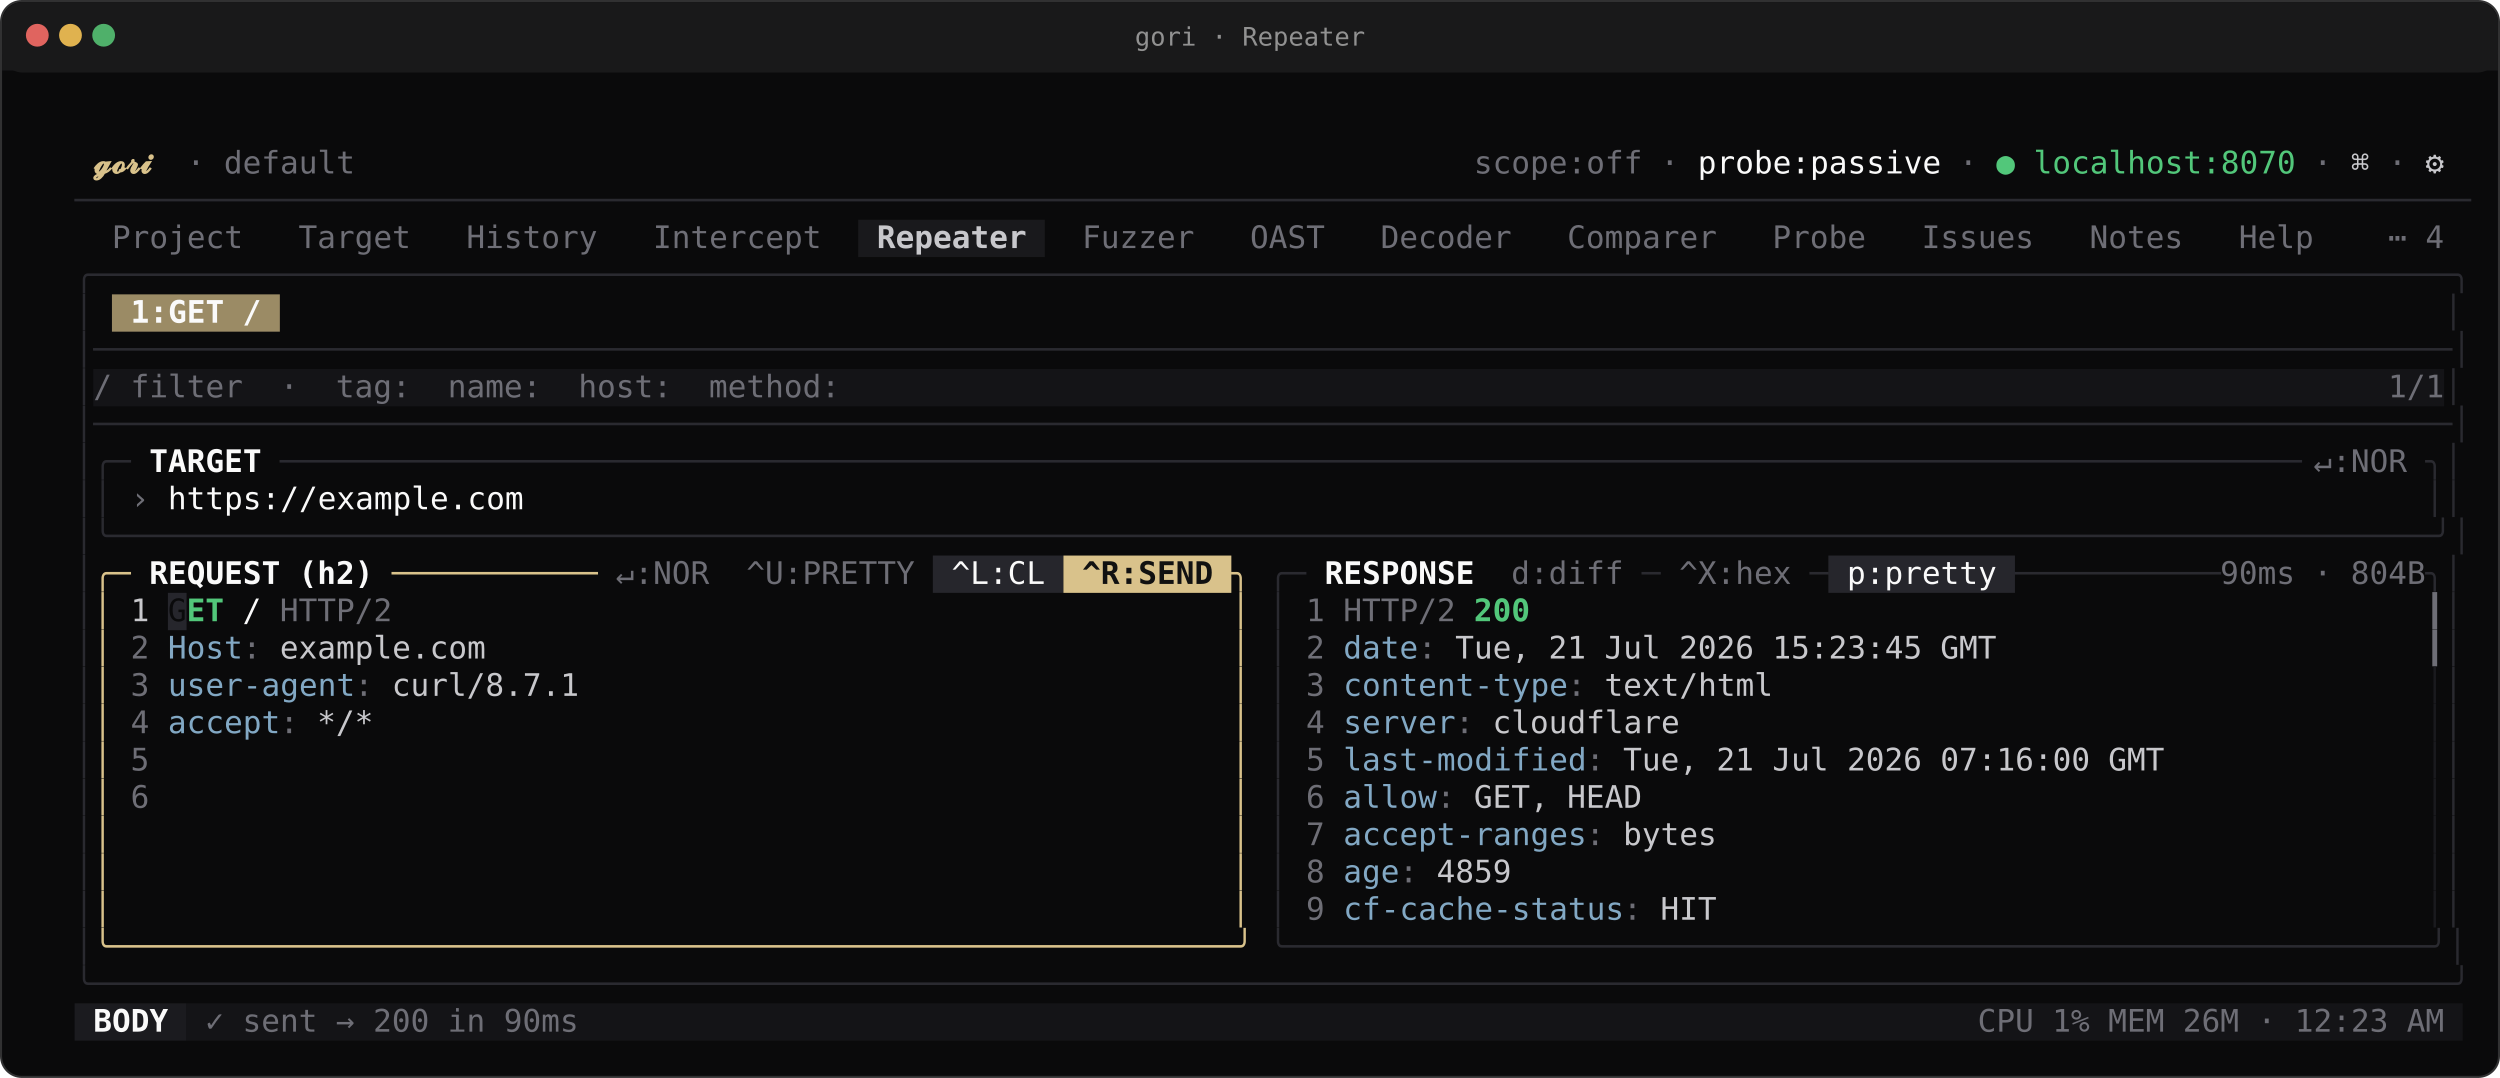
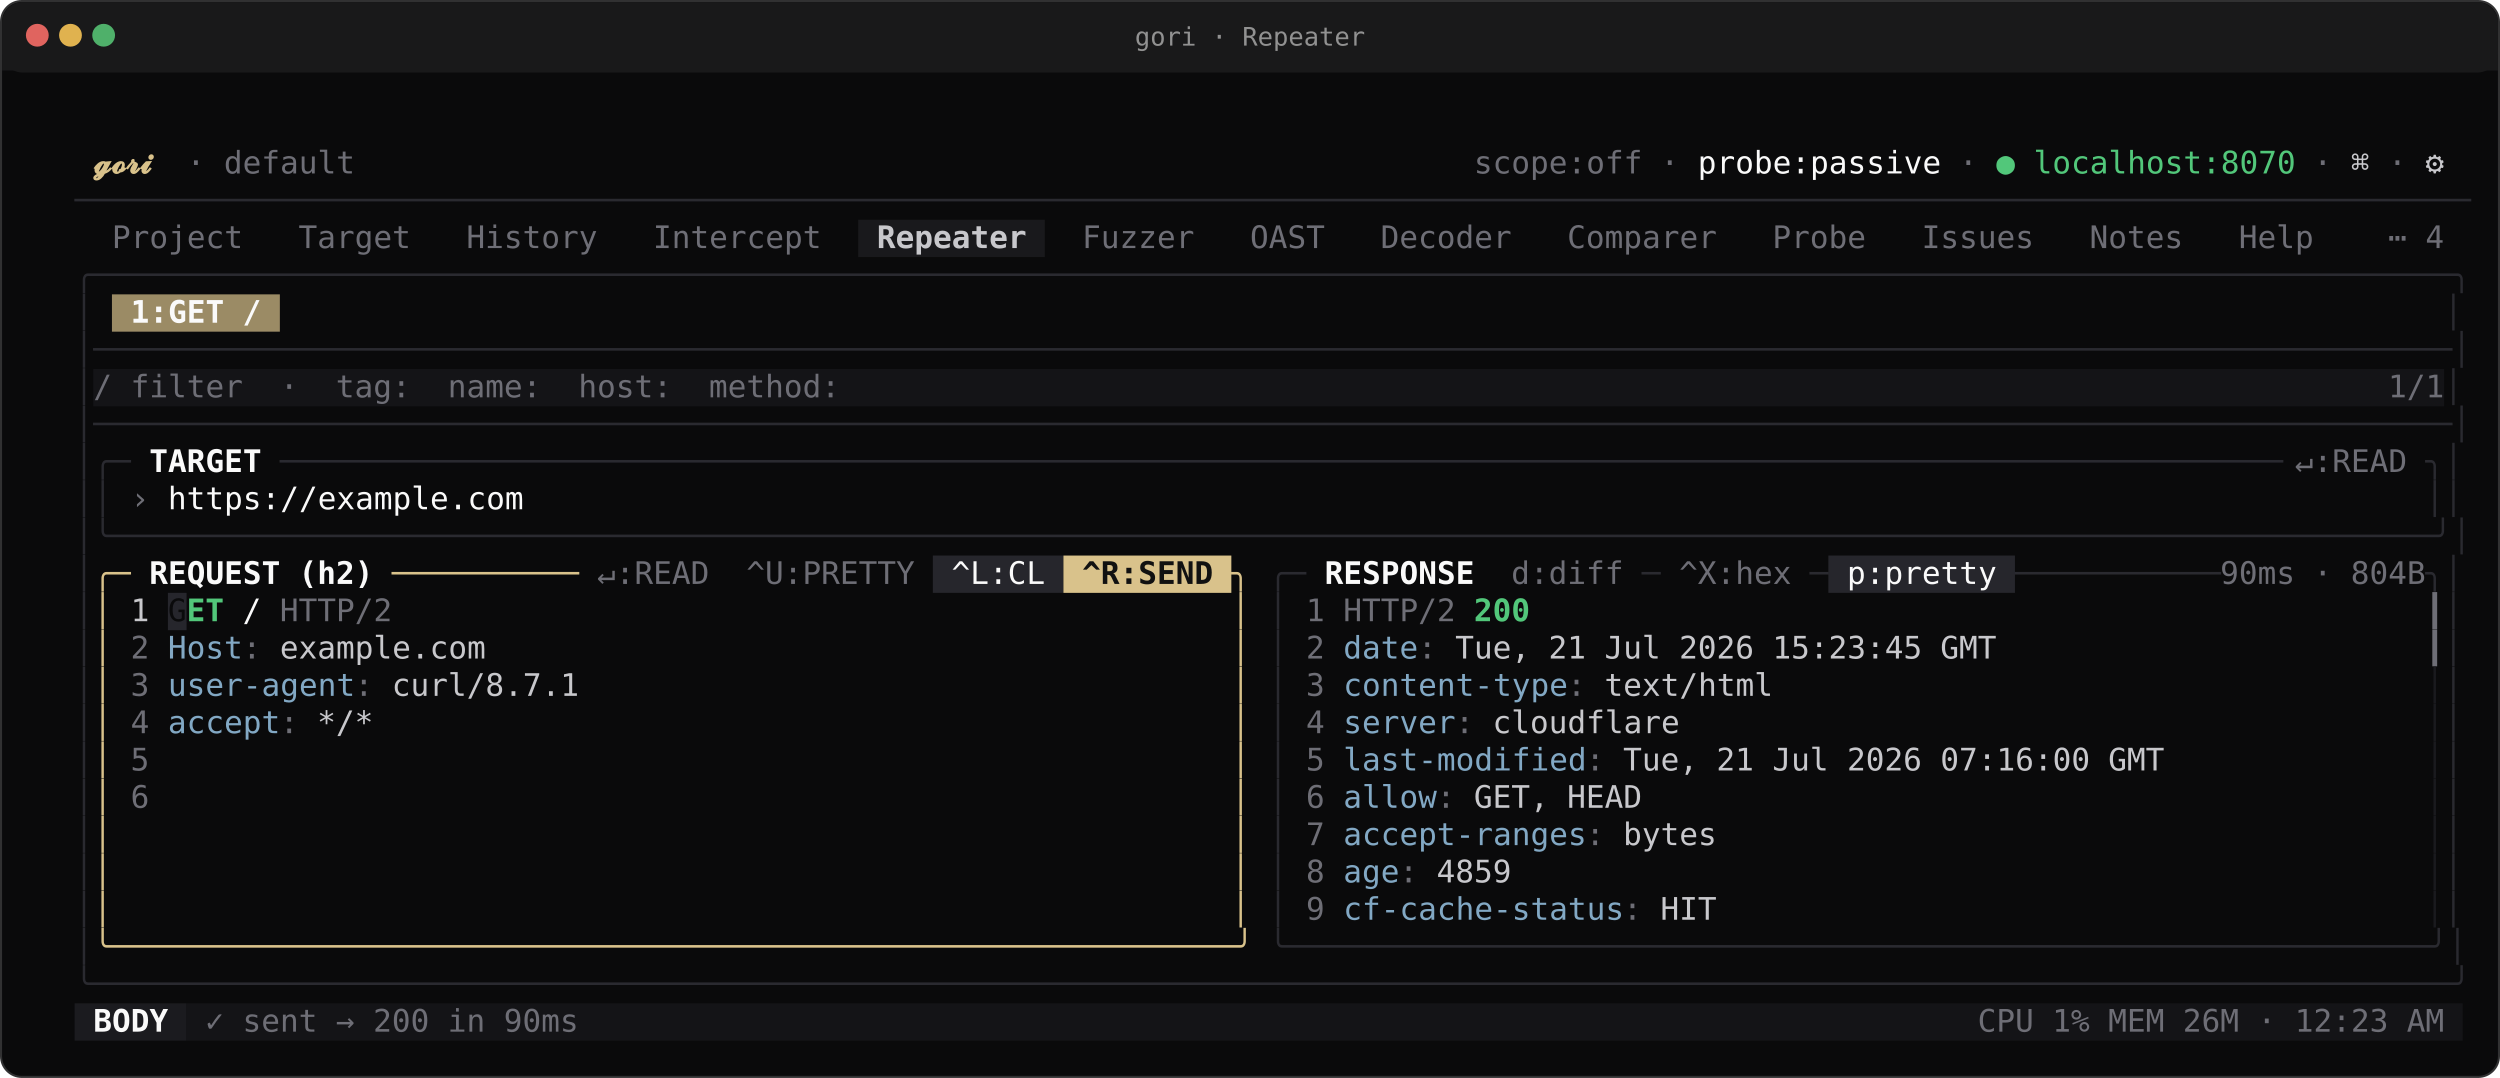
<svg xmlns="http://www.w3.org/2000/svg" width="1206" height="520" viewBox="0 0 1206.0 520.0" font-family="ui-monospace,'SF Mono','JetBrains Mono',Menlo,Consolas,monospace" font-size="15.0px" role="img" aria-label="gori · Repeater">
  <rect x="0.5" y="0.5" width="1205.0" height="519.0" rx="10" ry="10" fill="#0a0a0b" stroke="#313132" stroke-width="1" />
  <rect x="1" y="1" width="1204.0" height="34.0" rx="10" ry="10" fill="#19191a" />
  <rect x="1" y="24.0" width="1204.0" height="10" fill="#19191a" />
  <circle cx="18.0" cy="17.0" r="5.5" fill="#e0645f" />
  <circle cx="34.0" cy="17.0" r="5.5" fill="#e0b24f" />
  <circle cx="50.0" cy="17.0" r="5.5" fill="#4fb06a" />
  <text x="603.0" y="22.0" text-anchor="middle" fill="#919191" font-size="12.3px">gori · Repeater</text>
  <rect x="414.00" y="106.00" width="90.00" height="18.00" fill="#19191c" />
  <rect x="54.00" y="142.00" width="81.00" height="18.00" fill="#9b8b65" />
  <rect x="45.00" y="178.00" width="1134.00" height="18.00" fill="#141417" />
  <rect x="450.00" y="268.00" width="63.00" height="18.00" fill="#26262c" />
  <rect x="513.00" y="268.00" width="81.00" height="18.00" fill="#d9c28b" />
  <rect x="882.00" y="268.00" width="90.00" height="18.00" fill="#26262c" />
  <rect x="81.00" y="286.00" width="9.00" height="18.00" fill="#26262c" />
  <rect x="36.00" y="484.00" width="54.00" height="18.00" fill="#1b1b1f" />
  <rect x="90.00" y="484.00" width="1098.00" height="18.00" fill="#141417" />
  <text x="45.00" y="83.68" textLength="36.00" lengthAdjust="spacingAndGlyphs" fill="#d9c28b" font-weight="700" xml:space="preserve">𝓰𝓸𝓻𝓲</text>
  <text x="90.00" y="83.68" textLength="9.00" lengthAdjust="spacingAndGlyphs" fill="#6e6e76" xml:space="preserve">·</text>
  <text x="108.00" y="83.68" textLength="63.00" lengthAdjust="spacingAndGlyphs" fill="#6e6e76" xml:space="preserve">default</text>
  <text x="711.00" y="83.68" textLength="81.00" lengthAdjust="spacingAndGlyphs" fill="#6e6e76" xml:space="preserve">scope:off</text>
  <text x="801.00" y="83.68" textLength="9.00" lengthAdjust="spacingAndGlyphs" fill="#6e6e76" xml:space="preserve">·</text>
  <text x="819.00" y="83.68" textLength="117.00" lengthAdjust="spacingAndGlyphs" fill="#fafafa" xml:space="preserve">probe:passive</text>
  <text x="945.00" y="83.68" textLength="9.00" lengthAdjust="spacingAndGlyphs" fill="#6e6e76" xml:space="preserve">·</text>
  <text x="963.00" y="83.68" textLength="9.00" lengthAdjust="spacingAndGlyphs" fill="#52c77a" xml:space="preserve">●</text>
  <text x="981.00" y="83.68" textLength="126.00" lengthAdjust="spacingAndGlyphs" fill="#52c77a" xml:space="preserve">localhost:8070</text>
  <text x="1116.00" y="83.68" textLength="9.00" lengthAdjust="spacingAndGlyphs" fill="#6e6e76" xml:space="preserve">·</text>
  <text x="1134.00" y="83.68" textLength="9.00" lengthAdjust="spacingAndGlyphs" fill="#c8c8cc" xml:space="preserve">⌘</text>
  <text x="1152.00" y="83.68" textLength="9.00" lengthAdjust="spacingAndGlyphs" fill="#6e6e76" xml:space="preserve">·</text>
  <text x="1170.00" y="83.68" textLength="9.00" lengthAdjust="spacingAndGlyphs" fill="#c8c8cc" xml:space="preserve">⚙</text>
  <text x="36.00" y="101.68" textLength="1152.00" lengthAdjust="spacingAndGlyphs" fill="#2a2a30" xml:space="preserve">────────────────────────────────────────────────────────────────────────────────────────────────────────────────────────────────</text>
  <text x="54.00" y="119.68" textLength="63.00" lengthAdjust="spacingAndGlyphs" fill="#6e6e76" xml:space="preserve">Project</text>
  <text x="144.00" y="119.68" textLength="54.00" lengthAdjust="spacingAndGlyphs" fill="#6e6e76" xml:space="preserve">Target</text>
  <text x="225.00" y="119.68" textLength="63.00" lengthAdjust="spacingAndGlyphs" fill="#6e6e76" xml:space="preserve">History</text>
  <text x="315.00" y="119.68" textLength="81.00" lengthAdjust="spacingAndGlyphs" fill="#6e6e76" xml:space="preserve">Intercept</text>
  <text x="423.00" y="119.68" textLength="72.00" lengthAdjust="spacingAndGlyphs" fill="#c8c8cc" font-weight="700" xml:space="preserve">Repeater</text>
  <text x="522.00" y="119.68" textLength="54.00" lengthAdjust="spacingAndGlyphs" fill="#6e6e76" xml:space="preserve">Fuzzer</text>
  <text x="603.00" y="119.68" textLength="36.00" lengthAdjust="spacingAndGlyphs" fill="#6e6e76" xml:space="preserve">OAST</text>
  <text x="666.00" y="119.68" textLength="63.00" lengthAdjust="spacingAndGlyphs" fill="#6e6e76" xml:space="preserve">Decoder</text>
  <text x="756.00" y="119.68" textLength="72.00" lengthAdjust="spacingAndGlyphs" fill="#6e6e76" xml:space="preserve">Comparer</text>
  <text x="855.00" y="119.68" textLength="45.00" lengthAdjust="spacingAndGlyphs" fill="#6e6e76" xml:space="preserve">Probe</text>
  <text x="927.00" y="119.68" textLength="54.00" lengthAdjust="spacingAndGlyphs" fill="#6e6e76" xml:space="preserve">Issues</text>
  <text x="1008.00" y="119.68" textLength="45.00" lengthAdjust="spacingAndGlyphs" fill="#6e6e76" xml:space="preserve">Notes</text>
  <text x="1080.00" y="119.68" textLength="36.00" lengthAdjust="spacingAndGlyphs" fill="#6e6e76" xml:space="preserve">Help</text>
  <text x="1152.00" y="119.68" textLength="9.00" lengthAdjust="spacingAndGlyphs" fill="#6e6e76" xml:space="preserve">⋯</text>
  <text x="1170.00" y="119.68" textLength="9.00" lengthAdjust="spacingAndGlyphs" fill="#6e6e76" xml:space="preserve">4</text>
  <text x="36.00" y="137.68" textLength="1152.00" lengthAdjust="spacingAndGlyphs" fill="#2a2a30" xml:space="preserve">╭──────────────────────────────────────────────────────────────────────────────────────────────────────────────────────────────╮</text>
  <text x="36.00" y="155.68" textLength="9.00" lengthAdjust="spacingAndGlyphs" fill="#2a2a30" xml:space="preserve">│</text>
  <text x="63.00" y="155.68" textLength="45.00" lengthAdjust="spacingAndGlyphs" fill="#fafafa" font-weight="700" xml:space="preserve">1:GET</text>
  <text x="117.00" y="155.68" textLength="9.00" lengthAdjust="spacingAndGlyphs" fill="#fafafa" font-weight="700" xml:space="preserve">/</text>
  <text x="1179.00" y="155.68" textLength="9.00" lengthAdjust="spacingAndGlyphs" fill="#2a2a30" xml:space="preserve">│</text>
  <text x="36.00" y="173.68" textLength="1152.00" lengthAdjust="spacingAndGlyphs" fill="#2a2a30" xml:space="preserve">│──────────────────────────────────────────────────────────────────────────────────────────────────────────────────────────────│</text>
  <text x="36.00" y="191.68" textLength="9.00" lengthAdjust="spacingAndGlyphs" fill="#2a2a30" xml:space="preserve">│</text>
  <text x="45.00" y="191.68" textLength="9.00" lengthAdjust="spacingAndGlyphs" fill="#6e6e76" xml:space="preserve">/</text>
  <text x="63.00" y="191.68" textLength="54.00" lengthAdjust="spacingAndGlyphs" fill="#6e6e76" xml:space="preserve">filter</text>
  <text x="135.00" y="191.68" textLength="9.00" lengthAdjust="spacingAndGlyphs" fill="#6e6e76" xml:space="preserve">·</text>
  <text x="162.00" y="191.68" textLength="36.00" lengthAdjust="spacingAndGlyphs" fill="#6e6e76" xml:space="preserve">tag:</text>
  <text x="216.00" y="191.68" textLength="45.00" lengthAdjust="spacingAndGlyphs" fill="#6e6e76" xml:space="preserve">name:</text>
  <text x="279.00" y="191.68" textLength="45.00" lengthAdjust="spacingAndGlyphs" fill="#6e6e76" xml:space="preserve">host:</text>
  <text x="342.00" y="191.68" textLength="63.00" lengthAdjust="spacingAndGlyphs" fill="#6e6e76" xml:space="preserve">method:</text>
  <text x="1152.00" y="191.68" textLength="27.00" lengthAdjust="spacingAndGlyphs" fill="#6e6e76" xml:space="preserve">1/1</text>
  <text x="1179.00" y="191.68" textLength="9.00" lengthAdjust="spacingAndGlyphs" fill="#2a2a30" xml:space="preserve">│</text>
  <text x="36.00" y="209.68" textLength="1152.00" lengthAdjust="spacingAndGlyphs" fill="#2a2a30" xml:space="preserve">│──────────────────────────────────────────────────────────────────────────────────────────────────────────────────────────────│</text>
  <text x="36.00" y="227.68" textLength="27.00" lengthAdjust="spacingAndGlyphs" fill="#2a2a30" xml:space="preserve">│╭─</text>
  <text x="72.00" y="227.68" textLength="54.00" lengthAdjust="spacingAndGlyphs" fill="#fafafa" font-weight="700" xml:space="preserve">TARGET</text>
-   <text x="135.00" y="227.68" textLength="972.00" lengthAdjust="spacingAndGlyphs" fill="#2a2a30" xml:space="preserve">────────────────────────────────────────────────────────────────────────────────────────────────────────────</text>
-   <text x="1116.00" y="227.68" textLength="45.00" lengthAdjust="spacingAndGlyphs" fill="#6e6e76" xml:space="preserve">↵:NOR</text>
+   <text x="135.00" y="227.68" textLength="963.00" lengthAdjust="spacingAndGlyphs" fill="#2a2a30" xml:space="preserve">───────────────────────────────────────────────────────────────────────────────────────────────────────────</text>
+   <text x="1107.00" y="227.68" textLength="54.00" lengthAdjust="spacingAndGlyphs" fill="#6e6e76" xml:space="preserve">↵:READ</text>
  <text x="1170.00" y="227.68" textLength="18.00" lengthAdjust="spacingAndGlyphs" fill="#2a2a30" xml:space="preserve">╮│</text>
  <text x="36.00" y="245.68" textLength="18.00" lengthAdjust="spacingAndGlyphs" fill="#2a2a30" xml:space="preserve">││</text>
  <text x="63.00" y="245.68" textLength="9.00" lengthAdjust="spacingAndGlyphs" fill="#6e6e76" xml:space="preserve">›</text>
  <text x="81.00" y="245.68" textLength="171.00" lengthAdjust="spacingAndGlyphs" fill="#fafafa" xml:space="preserve">https://example.com</text>
  <text x="1170.00" y="245.68" textLength="18.00" lengthAdjust="spacingAndGlyphs" fill="#2a2a30" xml:space="preserve">││</text>
  <text x="36.00" y="263.68" textLength="1152.00" lengthAdjust="spacingAndGlyphs" fill="#2a2a30" xml:space="preserve">│╰────────────────────────────────────────────────────────────────────────────────────────────────────────────────────────────╯│</text>
  <text x="36.00" y="281.68" textLength="9.00" lengthAdjust="spacingAndGlyphs" fill="#2a2a30" xml:space="preserve">│</text>
  <text x="45.00" y="281.68" textLength="18.00" lengthAdjust="spacingAndGlyphs" fill="#d9c28b" xml:space="preserve">╭─</text>
  <text x="72.00" y="281.68" textLength="63.00" lengthAdjust="spacingAndGlyphs" fill="#fafafa" font-weight="700" xml:space="preserve">REQUEST</text>
  <text x="144.00" y="281.68" textLength="36.00" lengthAdjust="spacingAndGlyphs" fill="#fafafa" font-weight="700" xml:space="preserve">(h2)</text>
-   <text x="189.00" y="281.68" textLength="99.00" lengthAdjust="spacingAndGlyphs" fill="#d9c28b" xml:space="preserve">───────────</text>
-   <text x="297.00" y="281.68" textLength="45.00" lengthAdjust="spacingAndGlyphs" fill="#6e6e76" xml:space="preserve">↵:NOR</text>
+   <text x="189.00" y="281.68" textLength="90.00" lengthAdjust="spacingAndGlyphs" fill="#d9c28b" xml:space="preserve">──────────</text>
+   <text x="288.00" y="281.68" textLength="54.00" lengthAdjust="spacingAndGlyphs" fill="#6e6e76" xml:space="preserve">↵:READ</text>
  <text x="360.00" y="281.68" textLength="81.00" lengthAdjust="spacingAndGlyphs" fill="#6e6e76" xml:space="preserve">^U:PRETTY</text>
  <text x="459.00" y="281.68" textLength="45.00" lengthAdjust="spacingAndGlyphs" fill="#fafafa" xml:space="preserve">^L:CL</text>
  <text x="522.00" y="281.68" textLength="63.00" lengthAdjust="spacingAndGlyphs" fill="#111111" font-weight="700" xml:space="preserve">^R:SEND</text>
  <text x="594.00" y="281.68" textLength="9.00" lengthAdjust="spacingAndGlyphs" fill="#d9c28b" xml:space="preserve">╮</text>
  <text x="612.00" y="281.68" textLength="18.00" lengthAdjust="spacingAndGlyphs" fill="#2a2a30" xml:space="preserve">╭─</text>
  <text x="639.00" y="281.68" textLength="72.00" lengthAdjust="spacingAndGlyphs" fill="#fafafa" font-weight="700" xml:space="preserve">RESPONSE</text>
  <text x="729.00" y="281.68" textLength="54.00" lengthAdjust="spacingAndGlyphs" fill="#6e6e76" xml:space="preserve">d:diff</text>
  <text x="792.00" y="281.68" textLength="9.00" lengthAdjust="spacingAndGlyphs" fill="#2a2a30" xml:space="preserve">─</text>
  <text x="810.00" y="281.68" textLength="54.00" lengthAdjust="spacingAndGlyphs" fill="#6e6e76" xml:space="preserve">^X:hex</text>
  <text x="873.00" y="281.68" textLength="9.00" lengthAdjust="spacingAndGlyphs" fill="#2a2a30" xml:space="preserve">─</text>
  <text x="891.00" y="281.68" textLength="72.00" lengthAdjust="spacingAndGlyphs" fill="#fafafa" xml:space="preserve">p:pretty</text>
  <text x="972.00" y="281.68" textLength="99.00" lengthAdjust="spacingAndGlyphs" fill="#2a2a30" xml:space="preserve">───────────</text>
  <text x="1071.00" y="281.68" textLength="36.00" lengthAdjust="spacingAndGlyphs" fill="#6e6e76" xml:space="preserve">90ms</text>
  <text x="1116.00" y="281.68" textLength="9.00" lengthAdjust="spacingAndGlyphs" fill="#6e6e76" xml:space="preserve">·</text>
  <text x="1134.00" y="281.68" textLength="36.00" lengthAdjust="spacingAndGlyphs" fill="#6e6e76" xml:space="preserve">804B</text>
  <text x="1170.00" y="281.68" textLength="18.00" lengthAdjust="spacingAndGlyphs" fill="#2a2a30" xml:space="preserve">╮│</text>
  <text x="36.00" y="299.68" textLength="9.00" lengthAdjust="spacingAndGlyphs" fill="#2a2a30" xml:space="preserve">│</text>
  <text x="45.00" y="299.68" textLength="9.00" lengthAdjust="spacingAndGlyphs" fill="#d9c28b" xml:space="preserve">│</text>
  <text x="63.00" y="299.68" textLength="9.00" lengthAdjust="spacingAndGlyphs" fill="#c8c8cc" xml:space="preserve">1</text>
  <text x="81.00" y="299.68" textLength="9.00" lengthAdjust="spacingAndGlyphs" fill="#0a0a0b" xml:space="preserve">G</text>
  <text x="90.00" y="299.68" textLength="18.00" lengthAdjust="spacingAndGlyphs" fill="#52c77a" font-weight="700" xml:space="preserve">ET</text>
  <text x="117.00" y="299.68" textLength="9.00" lengthAdjust="spacingAndGlyphs" fill="#fafafa" xml:space="preserve">/</text>
  <text x="135.00" y="299.68" textLength="54.00" lengthAdjust="spacingAndGlyphs" fill="#6e6e76" xml:space="preserve">HTTP/2</text>
  <text x="594.00" y="299.68" textLength="9.00" lengthAdjust="spacingAndGlyphs" fill="#d9c28b" xml:space="preserve">│</text>
  <text x="612.00" y="299.68" textLength="9.00" lengthAdjust="spacingAndGlyphs" fill="#2a2a30" xml:space="preserve">│</text>
  <text x="630.00" y="299.68" textLength="9.00" lengthAdjust="spacingAndGlyphs" fill="#6e6e76" xml:space="preserve">1</text>
  <text x="648.00" y="299.68" textLength="54.00" lengthAdjust="spacingAndGlyphs" fill="#6e6e76" xml:space="preserve">HTTP/2</text>
  <text x="711.00" y="299.68" textLength="27.00" lengthAdjust="spacingAndGlyphs" fill="#52c77a" font-weight="700" xml:space="preserve">200</text>
  <text x="1170.00" y="299.68" textLength="9.00" lengthAdjust="spacingAndGlyphs" fill="#6e6e76" xml:space="preserve">┃</text>
  <text x="1179.00" y="299.68" textLength="9.00" lengthAdjust="spacingAndGlyphs" fill="#2a2a30" xml:space="preserve">│</text>
  <text x="36.00" y="317.68" textLength="9.00" lengthAdjust="spacingAndGlyphs" fill="#2a2a30" xml:space="preserve">│</text>
  <text x="45.00" y="317.68" textLength="9.00" lengthAdjust="spacingAndGlyphs" fill="#d9c28b" xml:space="preserve">│</text>
  <text x="63.00" y="317.68" textLength="9.00" lengthAdjust="spacingAndGlyphs" fill="#6e6e76" xml:space="preserve">2</text>
  <text x="81.00" y="317.68" textLength="36.00" lengthAdjust="spacingAndGlyphs" fill="#82a8c4" xml:space="preserve">Host</text>
  <text x="117.00" y="317.68" textLength="9.00" lengthAdjust="spacingAndGlyphs" fill="#6e6e76" xml:space="preserve">:</text>
  <text x="135.00" y="317.68" textLength="99.00" lengthAdjust="spacingAndGlyphs" fill="#c8c8cc" xml:space="preserve">example.com</text>
  <text x="594.00" y="317.68" textLength="9.00" lengthAdjust="spacingAndGlyphs" fill="#d9c28b" xml:space="preserve">│</text>
  <text x="612.00" y="317.68" textLength="9.00" lengthAdjust="spacingAndGlyphs" fill="#2a2a30" xml:space="preserve">│</text>
  <text x="630.00" y="317.68" textLength="9.00" lengthAdjust="spacingAndGlyphs" fill="#6e6e76" xml:space="preserve">2</text>
  <text x="648.00" y="317.68" textLength="36.00" lengthAdjust="spacingAndGlyphs" fill="#82a8c4" xml:space="preserve">date</text>
  <text x="684.00" y="317.68" textLength="9.00" lengthAdjust="spacingAndGlyphs" fill="#6e6e76" xml:space="preserve">:</text>
  <text x="702.00" y="317.68" textLength="36.00" lengthAdjust="spacingAndGlyphs" fill="#c8c8cc" xml:space="preserve">Tue,</text>
  <text x="747.00" y="317.68" textLength="18.00" lengthAdjust="spacingAndGlyphs" fill="#c8c8cc" xml:space="preserve">21</text>
  <text x="774.00" y="317.68" textLength="27.00" lengthAdjust="spacingAndGlyphs" fill="#c8c8cc" xml:space="preserve">Jul</text>
  <text x="810.00" y="317.68" textLength="36.00" lengthAdjust="spacingAndGlyphs" fill="#c8c8cc" xml:space="preserve">2026</text>
  <text x="855.00" y="317.68" textLength="72.00" lengthAdjust="spacingAndGlyphs" fill="#c8c8cc" xml:space="preserve">15:23:45</text>
  <text x="936.00" y="317.68" textLength="27.00" lengthAdjust="spacingAndGlyphs" fill="#c8c8cc" xml:space="preserve">GMT</text>
  <text x="1170.00" y="317.68" textLength="9.00" lengthAdjust="spacingAndGlyphs" fill="#6e6e76" xml:space="preserve">┃</text>
  <text x="1179.00" y="317.68" textLength="9.00" lengthAdjust="spacingAndGlyphs" fill="#2a2a30" xml:space="preserve">│</text>
  <text x="36.00" y="335.68" textLength="9.00" lengthAdjust="spacingAndGlyphs" fill="#2a2a30" xml:space="preserve">│</text>
  <text x="45.00" y="335.68" textLength="9.00" lengthAdjust="spacingAndGlyphs" fill="#d9c28b" xml:space="preserve">│</text>
  <text x="63.00" y="335.68" textLength="9.00" lengthAdjust="spacingAndGlyphs" fill="#6e6e76" xml:space="preserve">3</text>
  <text x="81.00" y="335.68" textLength="90.00" lengthAdjust="spacingAndGlyphs" fill="#82a8c4" xml:space="preserve">user-agent</text>
  <text x="171.00" y="335.68" textLength="9.00" lengthAdjust="spacingAndGlyphs" fill="#6e6e76" xml:space="preserve">:</text>
  <text x="189.00" y="335.68" textLength="90.00" lengthAdjust="spacingAndGlyphs" fill="#c8c8cc" xml:space="preserve">curl/8.7.1</text>
  <text x="594.00" y="335.68" textLength="9.00" lengthAdjust="spacingAndGlyphs" fill="#d9c28b" xml:space="preserve">│</text>
  <text x="612.00" y="335.68" textLength="9.00" lengthAdjust="spacingAndGlyphs" fill="#2a2a30" xml:space="preserve">│</text>
  <text x="630.00" y="335.68" textLength="9.00" lengthAdjust="spacingAndGlyphs" fill="#6e6e76" xml:space="preserve">3</text>
  <text x="648.00" y="335.68" textLength="108.00" lengthAdjust="spacingAndGlyphs" fill="#82a8c4" xml:space="preserve">content-type</text>
  <text x="756.00" y="335.68" textLength="9.00" lengthAdjust="spacingAndGlyphs" fill="#6e6e76" xml:space="preserve">:</text>
  <text x="774.00" y="335.68" textLength="81.00" lengthAdjust="spacingAndGlyphs" fill="#c8c8cc" xml:space="preserve">text/html</text>
  <text x="1170.00" y="335.68" textLength="9.00" lengthAdjust="spacingAndGlyphs" fill="#1a1a1e" xml:space="preserve">│</text>
  <text x="1179.00" y="335.68" textLength="9.00" lengthAdjust="spacingAndGlyphs" fill="#2a2a30" xml:space="preserve">│</text>
  <text x="36.00" y="353.68" textLength="9.00" lengthAdjust="spacingAndGlyphs" fill="#2a2a30" xml:space="preserve">│</text>
  <text x="45.00" y="353.68" textLength="9.00" lengthAdjust="spacingAndGlyphs" fill="#d9c28b" xml:space="preserve">│</text>
  <text x="63.00" y="353.68" textLength="9.00" lengthAdjust="spacingAndGlyphs" fill="#6e6e76" xml:space="preserve">4</text>
  <text x="81.00" y="353.68" textLength="54.00" lengthAdjust="spacingAndGlyphs" fill="#82a8c4" xml:space="preserve">accept</text>
  <text x="135.00" y="353.68" textLength="9.00" lengthAdjust="spacingAndGlyphs" fill="#6e6e76" xml:space="preserve">:</text>
  <text x="153.00" y="353.68" textLength="27.00" lengthAdjust="spacingAndGlyphs" fill="#c8c8cc" xml:space="preserve">*/*</text>
  <text x="594.00" y="353.68" textLength="9.00" lengthAdjust="spacingAndGlyphs" fill="#d9c28b" xml:space="preserve">│</text>
  <text x="612.00" y="353.68" textLength="9.00" lengthAdjust="spacingAndGlyphs" fill="#2a2a30" xml:space="preserve">│</text>
  <text x="630.00" y="353.68" textLength="9.00" lengthAdjust="spacingAndGlyphs" fill="#6e6e76" xml:space="preserve">4</text>
  <text x="648.00" y="353.68" textLength="54.00" lengthAdjust="spacingAndGlyphs" fill="#82a8c4" xml:space="preserve">server</text>
  <text x="702.00" y="353.68" textLength="9.00" lengthAdjust="spacingAndGlyphs" fill="#6e6e76" xml:space="preserve">:</text>
  <text x="720.00" y="353.68" textLength="90.00" lengthAdjust="spacingAndGlyphs" fill="#c8c8cc" xml:space="preserve">cloudflare</text>
  <text x="1170.00" y="353.68" textLength="9.00" lengthAdjust="spacingAndGlyphs" fill="#1a1a1e" xml:space="preserve">│</text>
  <text x="1179.00" y="353.68" textLength="9.00" lengthAdjust="spacingAndGlyphs" fill="#2a2a30" xml:space="preserve">│</text>
  <text x="36.00" y="371.68" textLength="9.00" lengthAdjust="spacingAndGlyphs" fill="#2a2a30" xml:space="preserve">│</text>
  <text x="45.00" y="371.68" textLength="9.00" lengthAdjust="spacingAndGlyphs" fill="#d9c28b" xml:space="preserve">│</text>
  <text x="63.00" y="371.68" textLength="9.00" lengthAdjust="spacingAndGlyphs" fill="#6e6e76" xml:space="preserve">5</text>
  <text x="594.00" y="371.68" textLength="9.00" lengthAdjust="spacingAndGlyphs" fill="#d9c28b" xml:space="preserve">│</text>
  <text x="612.00" y="371.68" textLength="9.00" lengthAdjust="spacingAndGlyphs" fill="#2a2a30" xml:space="preserve">│</text>
  <text x="630.00" y="371.68" textLength="9.00" lengthAdjust="spacingAndGlyphs" fill="#6e6e76" xml:space="preserve">5</text>
  <text x="648.00" y="371.68" textLength="117.00" lengthAdjust="spacingAndGlyphs" fill="#82a8c4" xml:space="preserve">last-modified</text>
  <text x="765.00" y="371.68" textLength="9.00" lengthAdjust="spacingAndGlyphs" fill="#6e6e76" xml:space="preserve">:</text>
  <text x="783.00" y="371.68" textLength="36.00" lengthAdjust="spacingAndGlyphs" fill="#c8c8cc" xml:space="preserve">Tue,</text>
  <text x="828.00" y="371.68" textLength="18.00" lengthAdjust="spacingAndGlyphs" fill="#c8c8cc" xml:space="preserve">21</text>
  <text x="855.00" y="371.68" textLength="27.00" lengthAdjust="spacingAndGlyphs" fill="#c8c8cc" xml:space="preserve">Jul</text>
  <text x="891.00" y="371.68" textLength="36.00" lengthAdjust="spacingAndGlyphs" fill="#c8c8cc" xml:space="preserve">2026</text>
  <text x="936.00" y="371.68" textLength="72.00" lengthAdjust="spacingAndGlyphs" fill="#c8c8cc" xml:space="preserve">07:16:00</text>
  <text x="1017.00" y="371.68" textLength="27.00" lengthAdjust="spacingAndGlyphs" fill="#c8c8cc" xml:space="preserve">GMT</text>
  <text x="1170.00" y="371.68" textLength="9.00" lengthAdjust="spacingAndGlyphs" fill="#1a1a1e" xml:space="preserve">│</text>
  <text x="1179.00" y="371.68" textLength="9.00" lengthAdjust="spacingAndGlyphs" fill="#2a2a30" xml:space="preserve">│</text>
  <text x="36.00" y="389.68" textLength="9.00" lengthAdjust="spacingAndGlyphs" fill="#2a2a30" xml:space="preserve">│</text>
  <text x="45.00" y="389.68" textLength="9.00" lengthAdjust="spacingAndGlyphs" fill="#d9c28b" xml:space="preserve">│</text>
  <text x="63.00" y="389.68" textLength="9.00" lengthAdjust="spacingAndGlyphs" fill="#6e6e76" xml:space="preserve">6</text>
  <text x="594.00" y="389.68" textLength="9.00" lengthAdjust="spacingAndGlyphs" fill="#d9c28b" xml:space="preserve">│</text>
  <text x="612.00" y="389.68" textLength="9.00" lengthAdjust="spacingAndGlyphs" fill="#2a2a30" xml:space="preserve">│</text>
  <text x="630.00" y="389.68" textLength="9.00" lengthAdjust="spacingAndGlyphs" fill="#6e6e76" xml:space="preserve">6</text>
  <text x="648.00" y="389.68" textLength="45.00" lengthAdjust="spacingAndGlyphs" fill="#82a8c4" xml:space="preserve">allow</text>
  <text x="693.00" y="389.68" textLength="9.00" lengthAdjust="spacingAndGlyphs" fill="#6e6e76" xml:space="preserve">:</text>
  <text x="711.00" y="389.68" textLength="36.00" lengthAdjust="spacingAndGlyphs" fill="#c8c8cc" xml:space="preserve">GET,</text>
  <text x="756.00" y="389.68" textLength="36.00" lengthAdjust="spacingAndGlyphs" fill="#c8c8cc" xml:space="preserve">HEAD</text>
  <text x="1170.00" y="389.68" textLength="9.00" lengthAdjust="spacingAndGlyphs" fill="#1a1a1e" xml:space="preserve">│</text>
  <text x="1179.00" y="389.68" textLength="9.00" lengthAdjust="spacingAndGlyphs" fill="#2a2a30" xml:space="preserve">│</text>
  <text x="36.00" y="407.68" textLength="9.00" lengthAdjust="spacingAndGlyphs" fill="#2a2a30" xml:space="preserve">│</text>
  <text x="45.00" y="407.68" textLength="9.00" lengthAdjust="spacingAndGlyphs" fill="#d9c28b" xml:space="preserve">│</text>
  <text x="594.00" y="407.68" textLength="9.00" lengthAdjust="spacingAndGlyphs" fill="#d9c28b" xml:space="preserve">│</text>
  <text x="612.00" y="407.68" textLength="9.00" lengthAdjust="spacingAndGlyphs" fill="#2a2a30" xml:space="preserve">│</text>
  <text x="630.00" y="407.68" textLength="9.00" lengthAdjust="spacingAndGlyphs" fill="#6e6e76" xml:space="preserve">7</text>
  <text x="648.00" y="407.68" textLength="117.00" lengthAdjust="spacingAndGlyphs" fill="#82a8c4" xml:space="preserve">accept-ranges</text>
  <text x="765.00" y="407.68" textLength="9.00" lengthAdjust="spacingAndGlyphs" fill="#6e6e76" xml:space="preserve">:</text>
  <text x="783.00" y="407.68" textLength="45.00" lengthAdjust="spacingAndGlyphs" fill="#c8c8cc" xml:space="preserve">bytes</text>
  <text x="1170.00" y="407.68" textLength="9.00" lengthAdjust="spacingAndGlyphs" fill="#1a1a1e" xml:space="preserve">│</text>
  <text x="1179.00" y="407.68" textLength="9.00" lengthAdjust="spacingAndGlyphs" fill="#2a2a30" xml:space="preserve">│</text>
  <text x="36.00" y="425.68" textLength="9.00" lengthAdjust="spacingAndGlyphs" fill="#2a2a30" xml:space="preserve">│</text>
  <text x="45.00" y="425.68" textLength="9.00" lengthAdjust="spacingAndGlyphs" fill="#d9c28b" xml:space="preserve">│</text>
  <text x="594.00" y="425.68" textLength="9.00" lengthAdjust="spacingAndGlyphs" fill="#d9c28b" xml:space="preserve">│</text>
  <text x="612.00" y="425.68" textLength="9.00" lengthAdjust="spacingAndGlyphs" fill="#2a2a30" xml:space="preserve">│</text>
  <text x="630.00" y="425.68" textLength="9.00" lengthAdjust="spacingAndGlyphs" fill="#6e6e76" xml:space="preserve">8</text>
  <text x="648.00" y="425.68" textLength="27.00" lengthAdjust="spacingAndGlyphs" fill="#82a8c4" xml:space="preserve">age</text>
  <text x="675.00" y="425.68" textLength="9.00" lengthAdjust="spacingAndGlyphs" fill="#6e6e76" xml:space="preserve">:</text>
  <text x="693.00" y="425.68" textLength="36.00" lengthAdjust="spacingAndGlyphs" fill="#c8c8cc" xml:space="preserve">4859</text>
  <text x="1170.00" y="425.68" textLength="9.00" lengthAdjust="spacingAndGlyphs" fill="#1a1a1e" xml:space="preserve">│</text>
  <text x="1179.00" y="425.68" textLength="9.00" lengthAdjust="spacingAndGlyphs" fill="#2a2a30" xml:space="preserve">│</text>
  <text x="36.00" y="443.68" textLength="9.00" lengthAdjust="spacingAndGlyphs" fill="#2a2a30" xml:space="preserve">│</text>
  <text x="45.00" y="443.68" textLength="9.00" lengthAdjust="spacingAndGlyphs" fill="#d9c28b" xml:space="preserve">│</text>
  <text x="594.00" y="443.68" textLength="9.00" lengthAdjust="spacingAndGlyphs" fill="#d9c28b" xml:space="preserve">│</text>
  <text x="612.00" y="443.68" textLength="9.00" lengthAdjust="spacingAndGlyphs" fill="#2a2a30" xml:space="preserve">│</text>
  <text x="630.00" y="443.68" textLength="9.00" lengthAdjust="spacingAndGlyphs" fill="#6e6e76" xml:space="preserve">9</text>
  <text x="648.00" y="443.68" textLength="135.00" lengthAdjust="spacingAndGlyphs" fill="#82a8c4" xml:space="preserve">cf-cache-status</text>
  <text x="783.00" y="443.68" textLength="9.00" lengthAdjust="spacingAndGlyphs" fill="#6e6e76" xml:space="preserve">:</text>
  <text x="801.00" y="443.68" textLength="27.00" lengthAdjust="spacingAndGlyphs" fill="#c8c8cc" xml:space="preserve">HIT</text>
  <text x="1170.00" y="443.68" textLength="9.00" lengthAdjust="spacingAndGlyphs" fill="#1a1a1e" xml:space="preserve">│</text>
  <text x="1179.00" y="443.68" textLength="9.00" lengthAdjust="spacingAndGlyphs" fill="#2a2a30" xml:space="preserve">│</text>
  <text x="36.00" y="461.68" textLength="9.00" lengthAdjust="spacingAndGlyphs" fill="#2a2a30" xml:space="preserve">│</text>
  <text x="45.00" y="461.68" textLength="558.00" lengthAdjust="spacingAndGlyphs" fill="#d9c28b" xml:space="preserve">╰────────────────────────────────────────────────────────────╯</text>
  <text x="612.00" y="461.68" textLength="576.00" lengthAdjust="spacingAndGlyphs" fill="#2a2a30" xml:space="preserve">╰─────────────────────────────────────────────────────────────╯│</text>
  <text x="36.00" y="479.68" textLength="1152.00" lengthAdjust="spacingAndGlyphs" fill="#2a2a30" xml:space="preserve">╰──────────────────────────────────────────────────────────────────────────────────────────────────────────────────────────────╯</text>
  <text x="45.00" y="497.68" textLength="36.00" lengthAdjust="spacingAndGlyphs" fill="#fafafa" font-weight="700" xml:space="preserve">BODY</text>
  <text x="99.00" y="497.68" textLength="9.00" lengthAdjust="spacingAndGlyphs" fill="#6e6e76" xml:space="preserve">✓</text>
  <text x="117.00" y="497.68" textLength="36.00" lengthAdjust="spacingAndGlyphs" fill="#6e6e76" xml:space="preserve">sent</text>
  <text x="162.00" y="497.68" textLength="9.00" lengthAdjust="spacingAndGlyphs" fill="#6e6e76" xml:space="preserve">→</text>
  <text x="180.00" y="497.68" textLength="27.00" lengthAdjust="spacingAndGlyphs" fill="#6e6e76" xml:space="preserve">200</text>
  <text x="216.00" y="497.68" textLength="18.00" lengthAdjust="spacingAndGlyphs" fill="#6e6e76" xml:space="preserve">in</text>
  <text x="243.00" y="497.68" textLength="36.00" lengthAdjust="spacingAndGlyphs" fill="#6e6e76" xml:space="preserve">90ms</text>
  <text x="954.00" y="497.68" textLength="27.00" lengthAdjust="spacingAndGlyphs" fill="#6e6e76" xml:space="preserve">CPU</text>
  <text x="990.00" y="497.68" textLength="18.00" lengthAdjust="spacingAndGlyphs" fill="#6e6e76" xml:space="preserve">1%</text>
  <text x="1017.00" y="497.68" textLength="27.00" lengthAdjust="spacingAndGlyphs" fill="#6e6e76" xml:space="preserve">MEM</text>
  <text x="1053.00" y="497.68" textLength="27.00" lengthAdjust="spacingAndGlyphs" fill="#6e6e76" xml:space="preserve">26M</text>
  <text x="1089.00" y="497.68" textLength="9.00" lengthAdjust="spacingAndGlyphs" fill="#6e6e76" xml:space="preserve">·</text>
  <text x="1107.00" y="497.68" textLength="45.00" lengthAdjust="spacingAndGlyphs" fill="#6e6e76" xml:space="preserve">12:23</text>
  <text x="1161.00" y="497.68" textLength="18.00" lengthAdjust="spacingAndGlyphs" fill="#6e6e76" xml:space="preserve">AM</text>
</svg>
